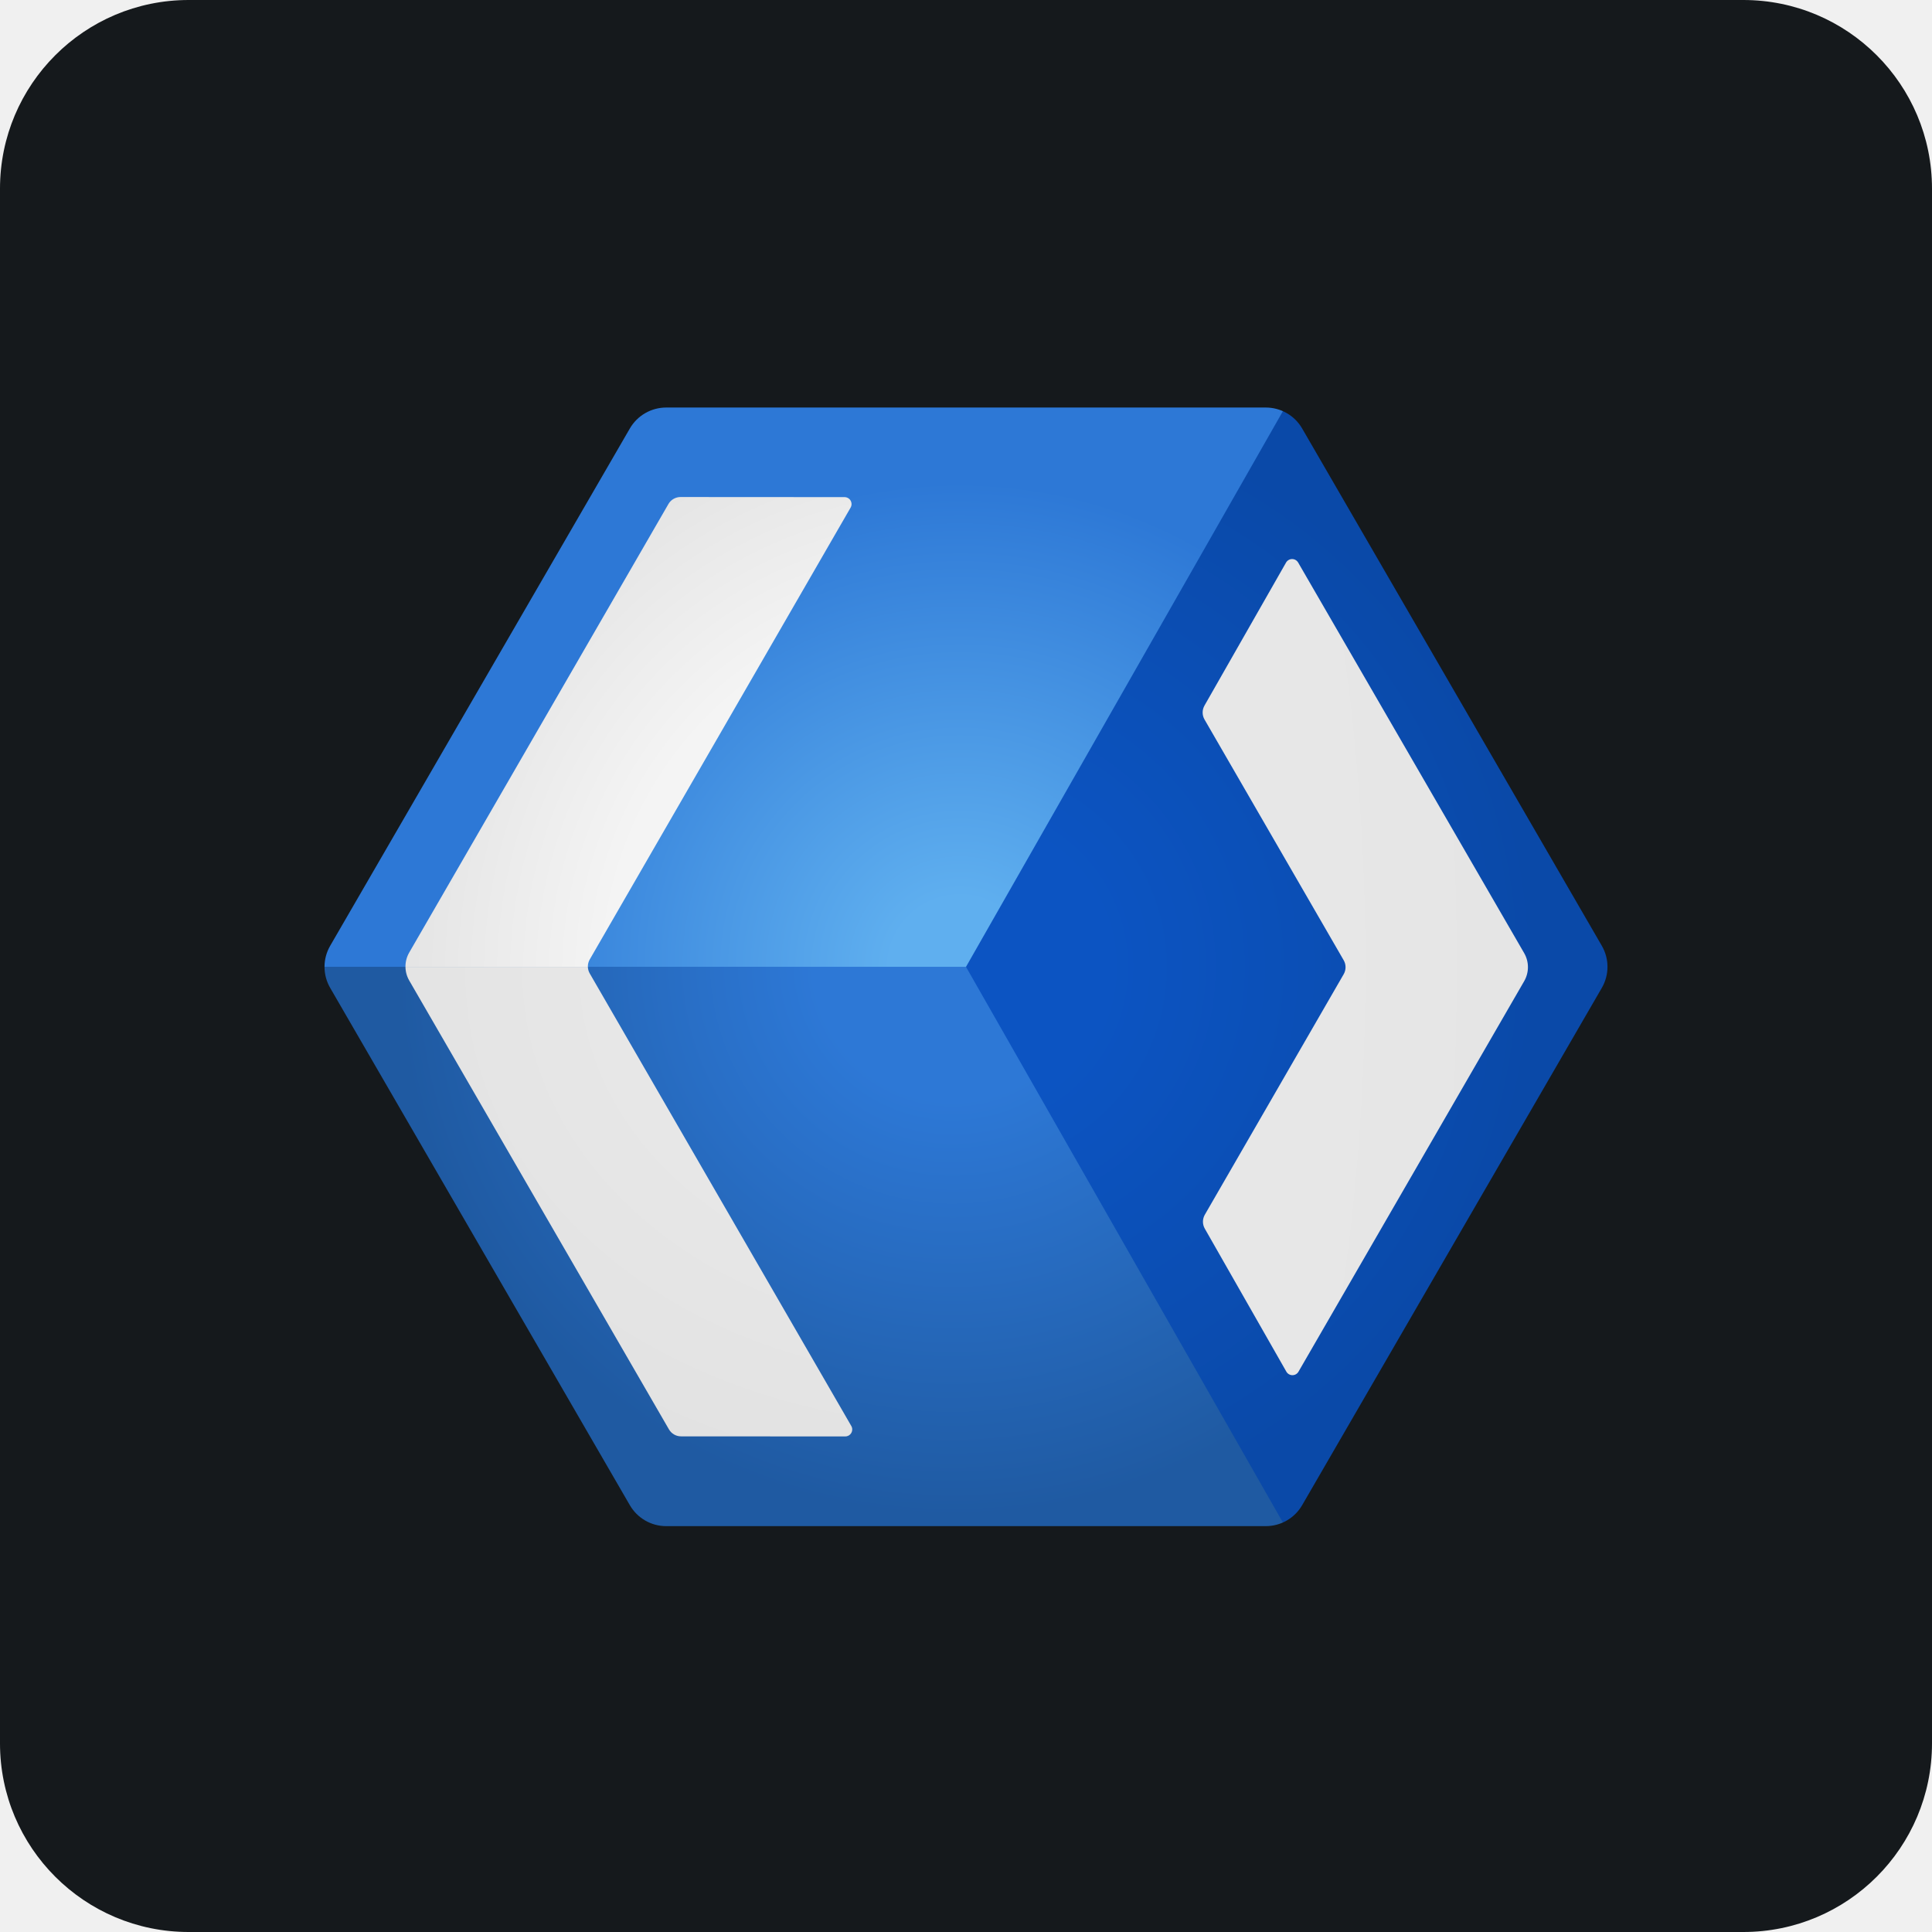
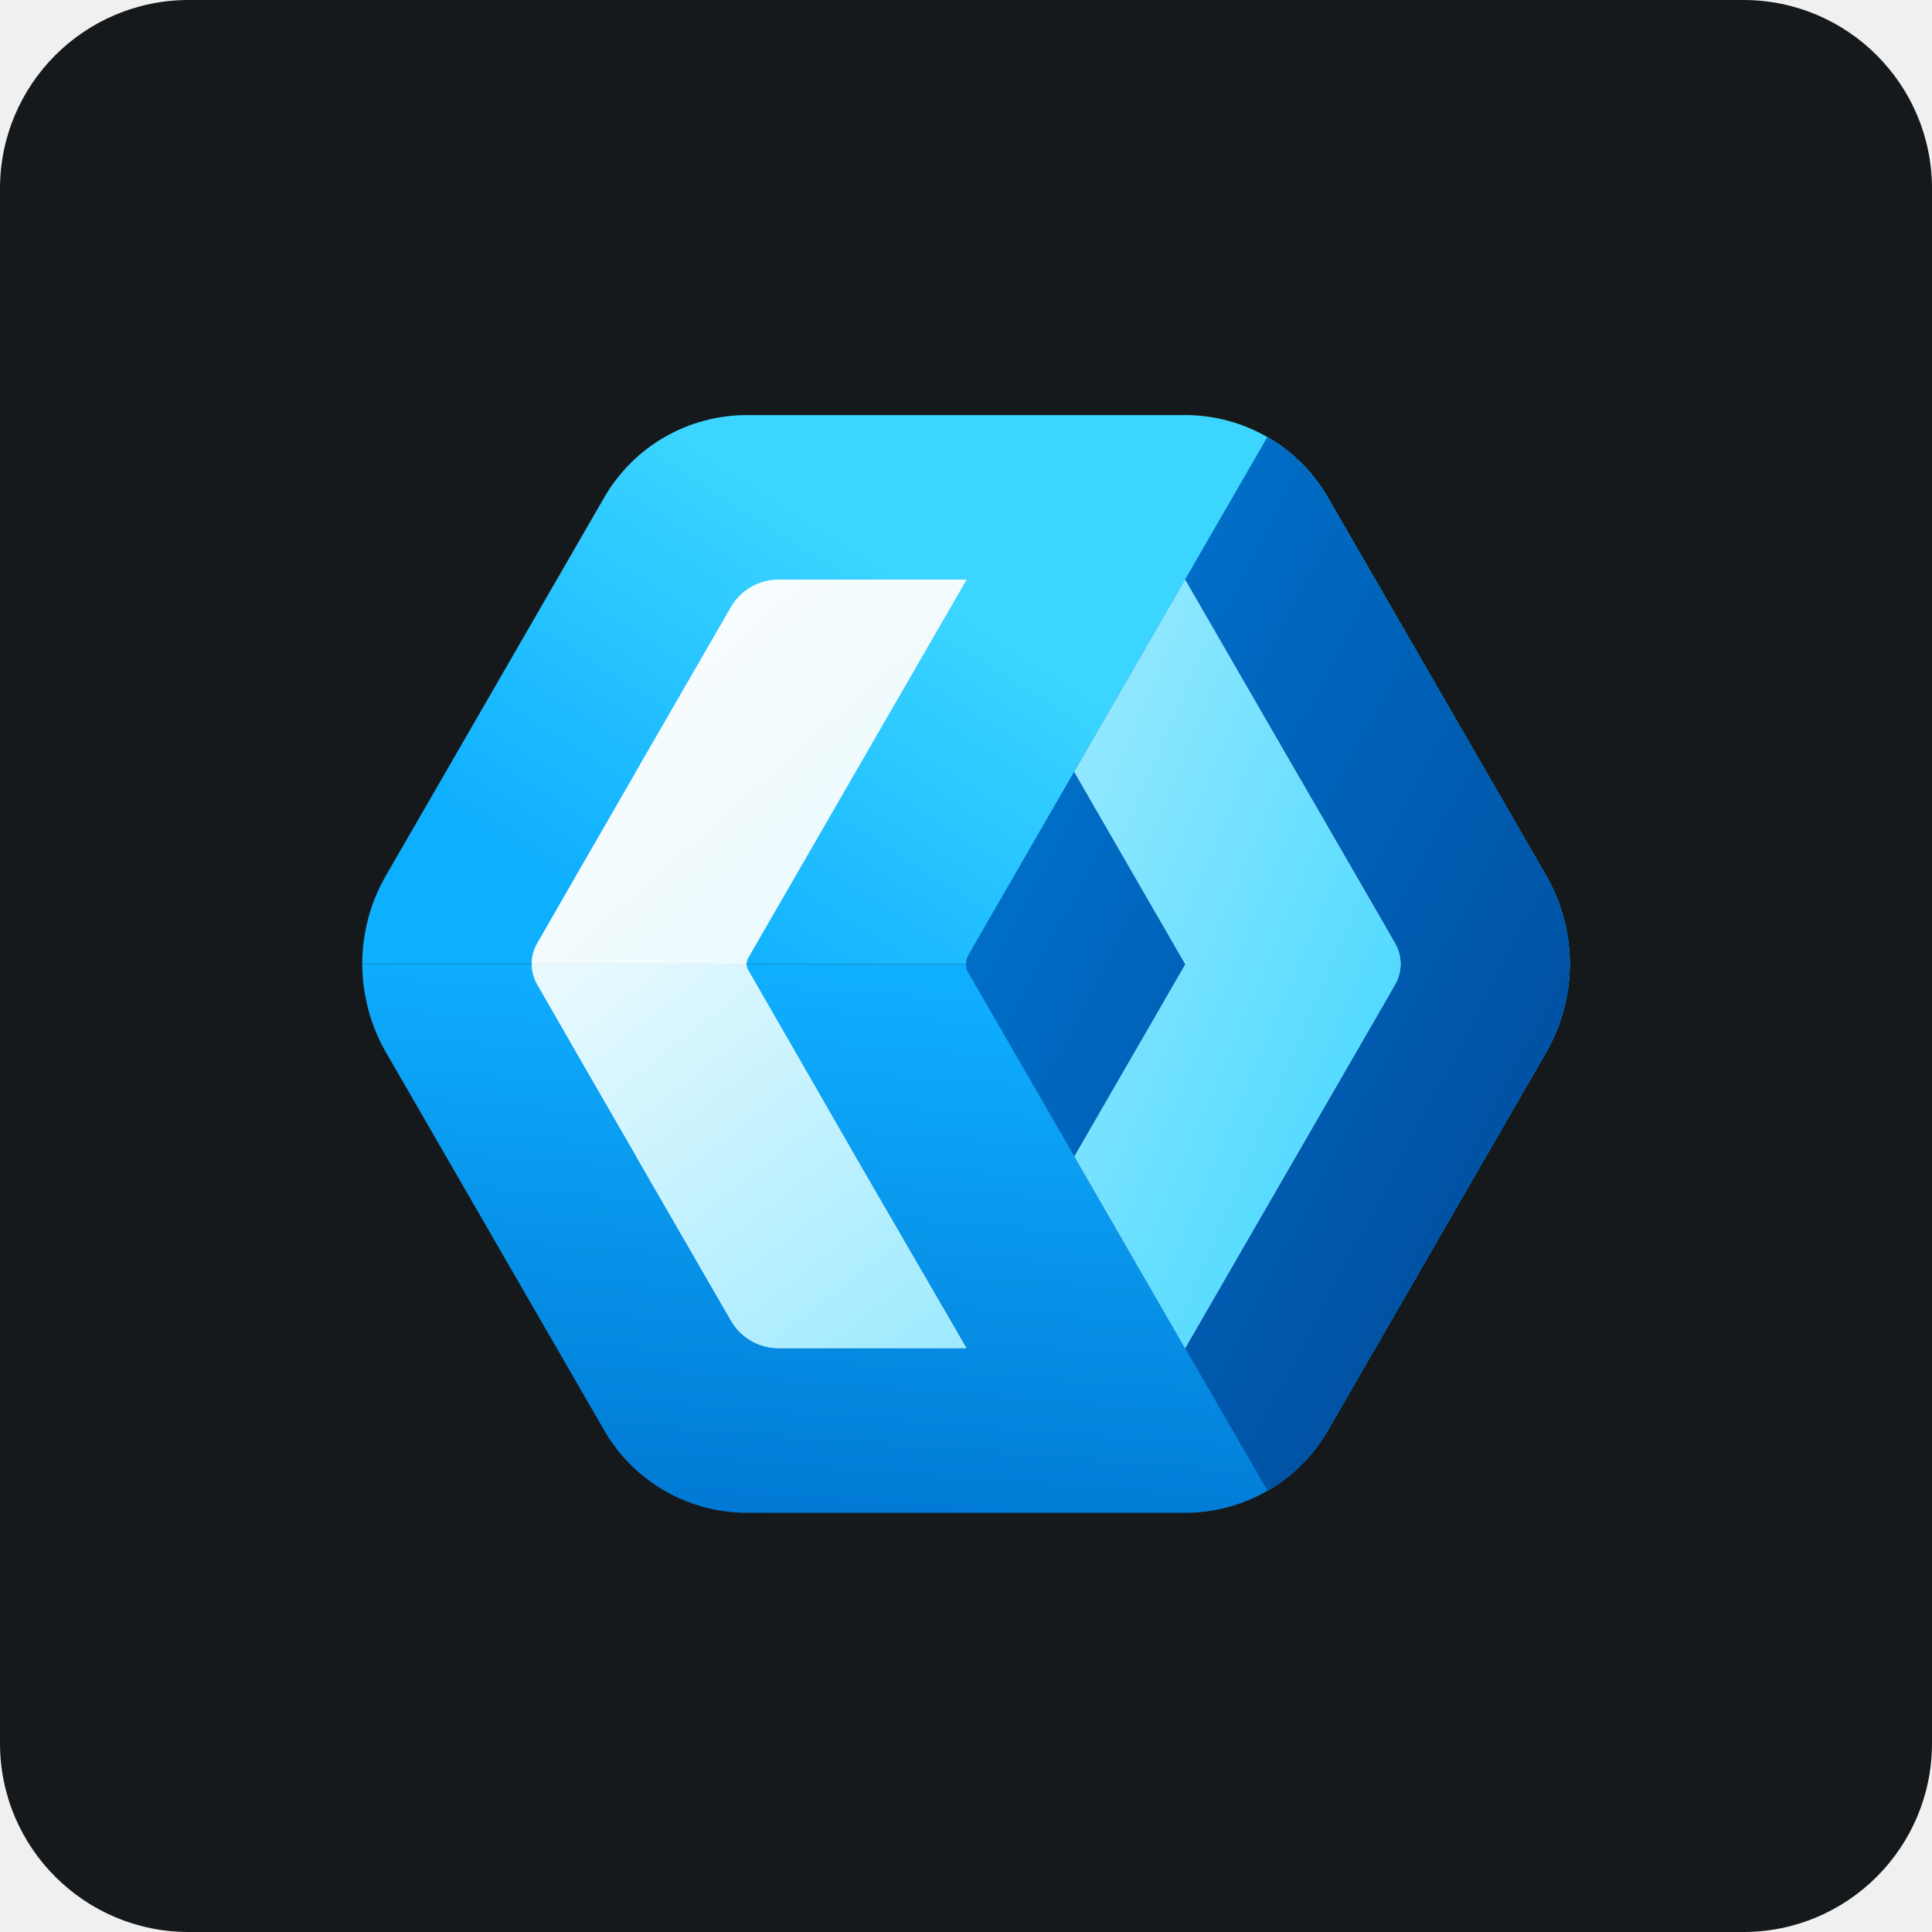
<svg xmlns="http://www.w3.org/2000/svg" width="256" height="256" viewBox="0 0 256 256" fill="none" id="winui">
  <style>
#winui {
    rect {fill: #15191C}

    @media (prefers-color-scheme: light) {
        rect {fill: #F4F2ED}
    }
}
</style>
  <rect width="256" height="256" rx="25" fill="#15191C" />
-   <mask id="maskwinui1" style="mask-type:alpha" maskUnits="userSpaceOnUse" x="43" y="54" width="170" height="149">
-     <path d="M167.728 54H88.271C87.297 54 86.34 54.256 85.495 54.743C84.651 55.229 83.95 55.929 83.461 56.772L43.749 125.324C43.258 126.171 43 127.132 43 128.111C43 129.09 43.258 130.05 43.749 130.898L83.461 199.45C83.95 200.292 84.651 200.992 85.496 201.479C86.34 201.965 87.297 202.221 88.271 202.221H167.728C168.703 202.221 169.66 201.964 170.505 201.478C171.349 200.991 172.05 200.292 172.539 199.448L212.251 130.897C212.741 130.05 213 129.089 213 128.11C213 127.131 212.741 126.17 212.251 125.324L172.539 56.771C172.049 55.928 171.349 55.229 170.504 54.742C169.66 54.256 168.703 54 167.728 54Z" fill="#F6F6F6" />
-   </mask>
-   <g mask="url(#maskwinui1)">
-     <path d="M222.861 33.249H33.139V222.972H222.861V33.249Z" fill="url(#radialGradient1)" />
-     <path d="M159.605 95.338C159.443 95.058 159.357 94.74 159.357 94.416C159.356 94.093 159.439 93.774 159.599 93.493L170.406 74.546C170.486 74.404 170.602 74.286 170.744 74.204C170.884 74.122 171.044 74.078 171.207 74.078C171.37 74.077 171.53 74.12 171.672 74.201C171.813 74.282 171.93 74.399 172.012 74.54L201.963 126.297C202.288 126.86 202.46 127.5 202.46 128.151C202.46 128.803 202.288 129.443 201.963 130.006L172.056 181.756C171.975 181.897 171.857 182.015 171.716 182.096C171.574 182.177 171.414 182.219 171.251 182.219C171.088 182.219 170.928 182.175 170.787 182.093C170.646 182.011 170.529 181.894 170.449 181.752L159.641 162.8C159.48 162.519 159.396 162.201 159.397 161.878C159.398 161.554 159.484 161.237 159.645 160.957L178.045 129.089C178.207 128.807 178.293 128.488 178.293 128.162C178.293 127.837 178.207 127.518 178.045 127.236L159.605 95.338Z" fill="url(#radialGradient2)" />
-     <path d="M33.139 222.972H182.101L128 128.111H33.139V222.972Z" fill="url(#radialGradient3)" />
-     <path d="M33.139 33.249H182.101L128 128.111H33.139V33.249Z" fill="url(#radialGradient4)" />
-   </g>
-   <mask id="maskwinui2" style="mask-type:alpha" maskUnits="userSpaceOnUse" x="53" y="65" width="60" height="126">
-     <path d="M112.71 67.26C112.791 67.12 112.834 66.96 112.834 66.797C112.834 66.635 112.791 66.475 112.71 66.334C112.629 66.193 112.512 66.076 112.371 65.995C112.23 65.914 112.07 65.871 111.908 65.871L90.176 65.858C89.851 65.858 89.531 65.943 89.249 66.106C88.967 66.268 88.733 66.502 88.571 66.784L54.224 126.215C53.898 126.778 53.726 127.418 53.726 128.069C53.726 128.721 53.898 129.361 54.224 129.925L88.639 189.398C88.801 189.679 89.035 189.913 89.316 190.076C89.597 190.239 89.916 190.324 90.241 190.325L112 190.336C112.245 190.336 112.481 190.239 112.655 190.065C112.828 189.891 112.926 189.656 112.926 189.411C112.926 189.247 112.882 189.088 112.8 188.947L78.143 128.987C77.981 128.705 77.895 128.385 77.895 128.06C77.895 127.735 77.981 127.415 78.143 127.134L112.71 67.26Z" fill="white" />
-   </mask>
-   <g mask="url(#maskwinui2)">
-     <path d="M128.001 128.11H33.14V222.972H128.001V128.11Z" fill="url(#radialGradient5)" />
-     <path d="M128.002 33.249H33.141V128.11H128.002V33.249Z" fill="url(#radialGradient6)" />
-   </g>
-   <radialGradient id="radialGradient1" cx="0" cy="0" r="1" gradientUnits="userSpaceOnUse" gradientTransform="translate(128 128.111) scale(94.861 94.8611)">
-     <stop offset="0.2" stop-color="#0C54C2" />
-     <stop offset="0.8" stop-color="#0A49A8" />
-   </radialGradient>
-   <radialGradient id="radialGradient2" cx="0" cy="0" r="1" gradientUnits="userSpaceOnUse" gradientTransform="translate(129.534 128.005) scale(90.6927 226.937)">
-     <stop offset="0.5" stop-color="#E7E7E7" />
-     <stop offset="0.9" stop-color="#E4E4E4" />
-   </radialGradient>
-   <radialGradient id="radialGradient3" cx="0" cy="0" r="1" gradientUnits="userSpaceOnUse" gradientTransform="translate(126.147 127.555) scale(91.4803)">
-     <stop offset="0.2" stop-color="#2D78D6" />
-     <stop offset="0.8" stop-color="#1F5AA2" />
-   </radialGradient>
-   <radialGradient id="radialGradient4" cx="0" cy="0" r="1" gradientUnits="userSpaceOnUse" gradientTransform="translate(127.259 128.295) scale(92.1412 92.1412)">
-     <stop offset="0.1" stop-color="#5FAFEF" />
-     <stop offset="0.7" stop-color="#2D78D6" />
-   </radialGradient>
-   <radialGradient id="radialGradient5" cx="0" cy="0" r="1" gradientUnits="userSpaceOnUse" gradientTransform="translate(127.979 128.506) rotate(180) scale(94.861 77.3918)">
-     <stop offset="0.5" stop-color="#E7E7E7" />
-     <stop offset="0.9" stop-color="#E2E2E2" />
-   </radialGradient>
-   <radialGradient id="radialGradient6" cx="0" cy="0" r="1" gradientUnits="userSpaceOnUse" gradientTransform="translate(126.425 129.47) rotate(180) scale(91.8466 94.9282)">
-     <stop offset="0.5" stop-color="#F4F4F4" />
-     <stop offset="0.8" stop-color="#E4E4E4" />
-   </radialGradient>
+   <path d="M157.037 55H98.963C91.168 55 83.966 59.158 80.068 65.909L51.137 116.019C49.082 119.579 48 123.617 48 127.727H128C128 127.266 128.121 126.901 128.352 126.502L167.946 57.923C164.683 56.04 160.935 55 157.037 55Z" fill="url(#paint0_linear_6_2)" />
+   <path d="M157.037 200.454H98.963C91.168 200.454 83.966 196.296 80.068 189.545L51.137 139.435C49.097 135.901 48.015 131.807 48 127.727H128C128 128.074 128.091 128.501 128.264 128.801L167.946 197.532C164.684 199.415 160.935 200.454 157.037 200.454Z" fill="url(#paint1_linear_6_2)" />
+   <path d="M204.863 139.434L175.932 189.545C173.983 192.92 171.208 195.647 167.946 197.531L128.264 128.8C128.091 128.5 128 128.16 128 127.814C128 127.353 128.121 126.9 128.352 126.501L167.946 57.922C171.208 59.806 173.983 62.533 175.932 65.908L204.863 116.018C206.918 119.578 208 123.616 208 127.726C208 131.837 206.918 135.875 204.863 139.434Z" fill="url(#paint2_linear_6_2)" />
+   <path d="M204.863 139.434L175.932 189.545C173.983 192.92 171.208 195.647 167.946 197.531L128.264 128.8C128.091 128.5 128 128.16 128 127.814C128 127.353 128.121 126.9 128.352 126.501L167.946 57.922C171.208 59.806 173.983 62.533 175.932 65.908L204.863 116.018C206.918 119.578 208 123.616 208 127.726C208 131.837 206.918 135.875 204.863 139.434Z" fill="url(#paint3_linear_6_2)" />
+   <path d="M204.863 139.434L175.932 189.545C173.983 192.92 171.208 195.647 167.946 197.531L128.264 128.8C128.091 128.5 128 128.16 128 127.814C128 127.353 128.121 126.9 128.352 126.501L167.946 57.922C171.208 59.806 173.983 62.533 175.932 65.908L204.863 116.018C206.918 119.578 208 123.616 208 127.726C208 131.837 206.918 135.875 204.863 139.434Z" fill="url(#paint4_linear_6_2)" />
+   <path d="M204.863 139.434L175.932 189.545C173.983 192.92 171.208 195.647 167.946 197.531L128.264 128.8C128.091 128.5 128 128.16 128 127.814C128 127.353 128.121 126.9 128.352 126.501L167.946 57.922C171.208 59.806 173.983 62.533 175.932 65.908L204.863 116.018C206.918 119.578 208 123.616 208 127.726C208 131.837 206.918 135.875 204.863 139.434Z" fill="url(#paint5_linear_6_2)" />
+   <path d="M128.052 76.818L113.356 102.273L99.13 126.928C98.989 127.171 98.915 127.452 98.915 127.733L98.918 127.815H70.459L70.458 127.727C70.458 126.796 70.698 125.866 71.177 125.027C73.673 120.661 78.9 111.595 84.282 102.273H84.265L96.862 80.454C98.161 78.204 100.562 76.818 103.16 76.818H128.052Z" fill="#D9D9D9" />
+   <path d="M128.052 76.818L113.356 102.273L99.13 126.928C98.989 127.171 98.915 127.452 98.915 127.733L98.918 127.815H70.459L70.458 127.727C70.458 126.796 70.698 125.866 71.177 125.027C73.673 120.661 78.9 111.595 84.282 102.273H84.265L96.862 80.454C98.161 78.204 100.562 76.818 103.16 76.818H128.052Z" fill="url(#paint6_linear_6_2)" />
+   <path d="M128.052 76.818L113.356 102.273L99.13 126.928C98.989 127.171 98.915 127.452 98.915 127.733L98.918 127.815H70.459L70.458 127.727C70.458 126.796 70.698 125.866 71.177 125.027C73.673 120.661 78.9 111.595 84.282 102.273H84.265L96.862 80.454C98.161 78.204 100.562 76.818 103.16 76.818H128.052Z" fill="url(#paint7_linear_6_2)" />
+   <path d="M113.328 153.233H113.339L99.13 128.528C99.004 128.309 98.932 128.066 98.918 127.816L98.915 127.734H70.458C70.459 128.663 70.699 129.592 71.177 130.428C73.677 134.802 78.918 143.892 84.311 153.231H84.293L96.862 175C98.161 177.25 100.562 178.636 103.16 178.636H128.058L113.328 153.233Z" fill="#D9D9D9" />
+   <path d="M113.328 153.233H113.339L99.13 128.528C99.004 128.309 98.932 128.066 98.918 127.816L98.915 127.734H70.458C70.459 128.663 70.699 129.592 71.177 130.428C73.677 134.802 78.918 143.892 84.311 153.231H84.293L96.862 175C98.161 177.25 100.562 178.636 103.16 178.636H128.058L113.328 153.233Z" fill="url(#paint8_linear_6_2)" />
+   <path d="M142.346 102.273L157.07 127.779L142.375 153.231L143.161 154.6L157.033 178.636L183.719 132.437L184.869 130.422C185.346 129.585 185.585 128.657 185.585 127.728C185.585 126.799 185.346 125.871 184.869 125.034L183.708 123.001L171.766 102.324H171.758L157.033 76.818L142.346 102.273Z" fill="#D9D9D9" />
+   <path d="M142.346 102.273L157.07 127.779L142.375 153.231L143.161 154.6L157.033 178.636L183.719 132.437L184.869 130.422C185.346 129.585 185.585 128.657 185.585 127.728C185.585 126.799 185.346 125.871 184.869 125.034L183.708 123.001L171.766 102.324H171.758L157.033 76.818L142.346 102.273Z" fill="url(#paint9_linear_6_2)" />
+   <linearGradient id="paint0_linear_6_2" x1="91.636" y1="58.636" x2="60.46" y2="108.063" gradientUnits="userSpaceOnUse">
+     <stop stop-color="#3BD5FF" />
+     <stop offset="1" stop-color="#0FAFFF" />
+   </linearGradient>
+   <linearGradient id="paint1_linear_6_2" x1="91.636" y1="127.727" x2="86.06" y2="201.183" gradientUnits="userSpaceOnUse">
+     <stop stop-color="#0FAFFF" />
+     <stop offset="1" stop-color="#0078D4" />
+   </linearGradient>
+   <linearGradient id="paint2_linear_6_2" x1="128" y1="57.922" x2="248.449" y2="126.943" gradientUnits="userSpaceOnUse">
+     <stop stop-color="#0FAFFF" />
+     <stop offset="1" stop-color="#0078D4" />
+   </linearGradient>
+   <linearGradient id="paint3_linear_6_2" x1="128" y1="57.922" x2="248.449" y2="126.943" gradientUnits="userSpaceOnUse">
+     <stop stop-color="#3BD5FF" />
+     <stop offset="1" stop-color="#0FAFFF" />
+   </linearGradient>
+   <linearGradient id="paint4_linear_6_2" x1="128" y1="57.922" x2="248.449" y2="126.943" gradientUnits="userSpaceOnUse">
+     <stop stop-color="#0FAFFF" />
+     <stop offset="1" stop-color="#0078D4" />
+   </linearGradient>
+   <linearGradient id="paint5_linear_6_2" x1="134.667" y1="57.922" x2="249.617" y2="118.303" gradientUnits="userSpaceOnUse">
+     <stop stop-color="#0078D4" />
+     <stop offset="1" stop-color="#004695" />
+   </linearGradient>
+   <linearGradient id="paint6_linear_6_2" x1="99.255" y1="76.818" x2="110.213" y2="125.341" gradientUnits="userSpaceOnUse">
+     <stop offset="0.174" stop-color="#E6F9FE" />
+     <stop offset="1" stop-color="#9DEAFF" />
+   </linearGradient>
+   <linearGradient id="paint7_linear_6_2" x1="70.458" y1="76.818" x2="121.08" y2="133.988" gradientUnits="userSpaceOnUse">
+     <stop stop-color="#FEFEFE" />
+     <stop offset="1" stop-color="#E6F9FE" />
+   </linearGradient>
+   <linearGradient id="paint8_linear_6_2" x1="70.458" y1="134.067" x2="113.601" y2="189.823" gradientUnits="userSpaceOnUse">
+     <stop stop-color="#E6F9FE" />
+     <stop offset="1" stop-color="#9DEAFF" />
+   </linearGradient>
+   <linearGradient id="paint9_linear_6_2" x1="142.346" y1="76.818" x2="215.611" y2="107.931" gradientUnits="userSpaceOnUse">
+     <stop stop-color="#9DEAFF" />
+     <stop offset="1" stop-color="#3BD5FF" />
+   </linearGradient>
</svg>
